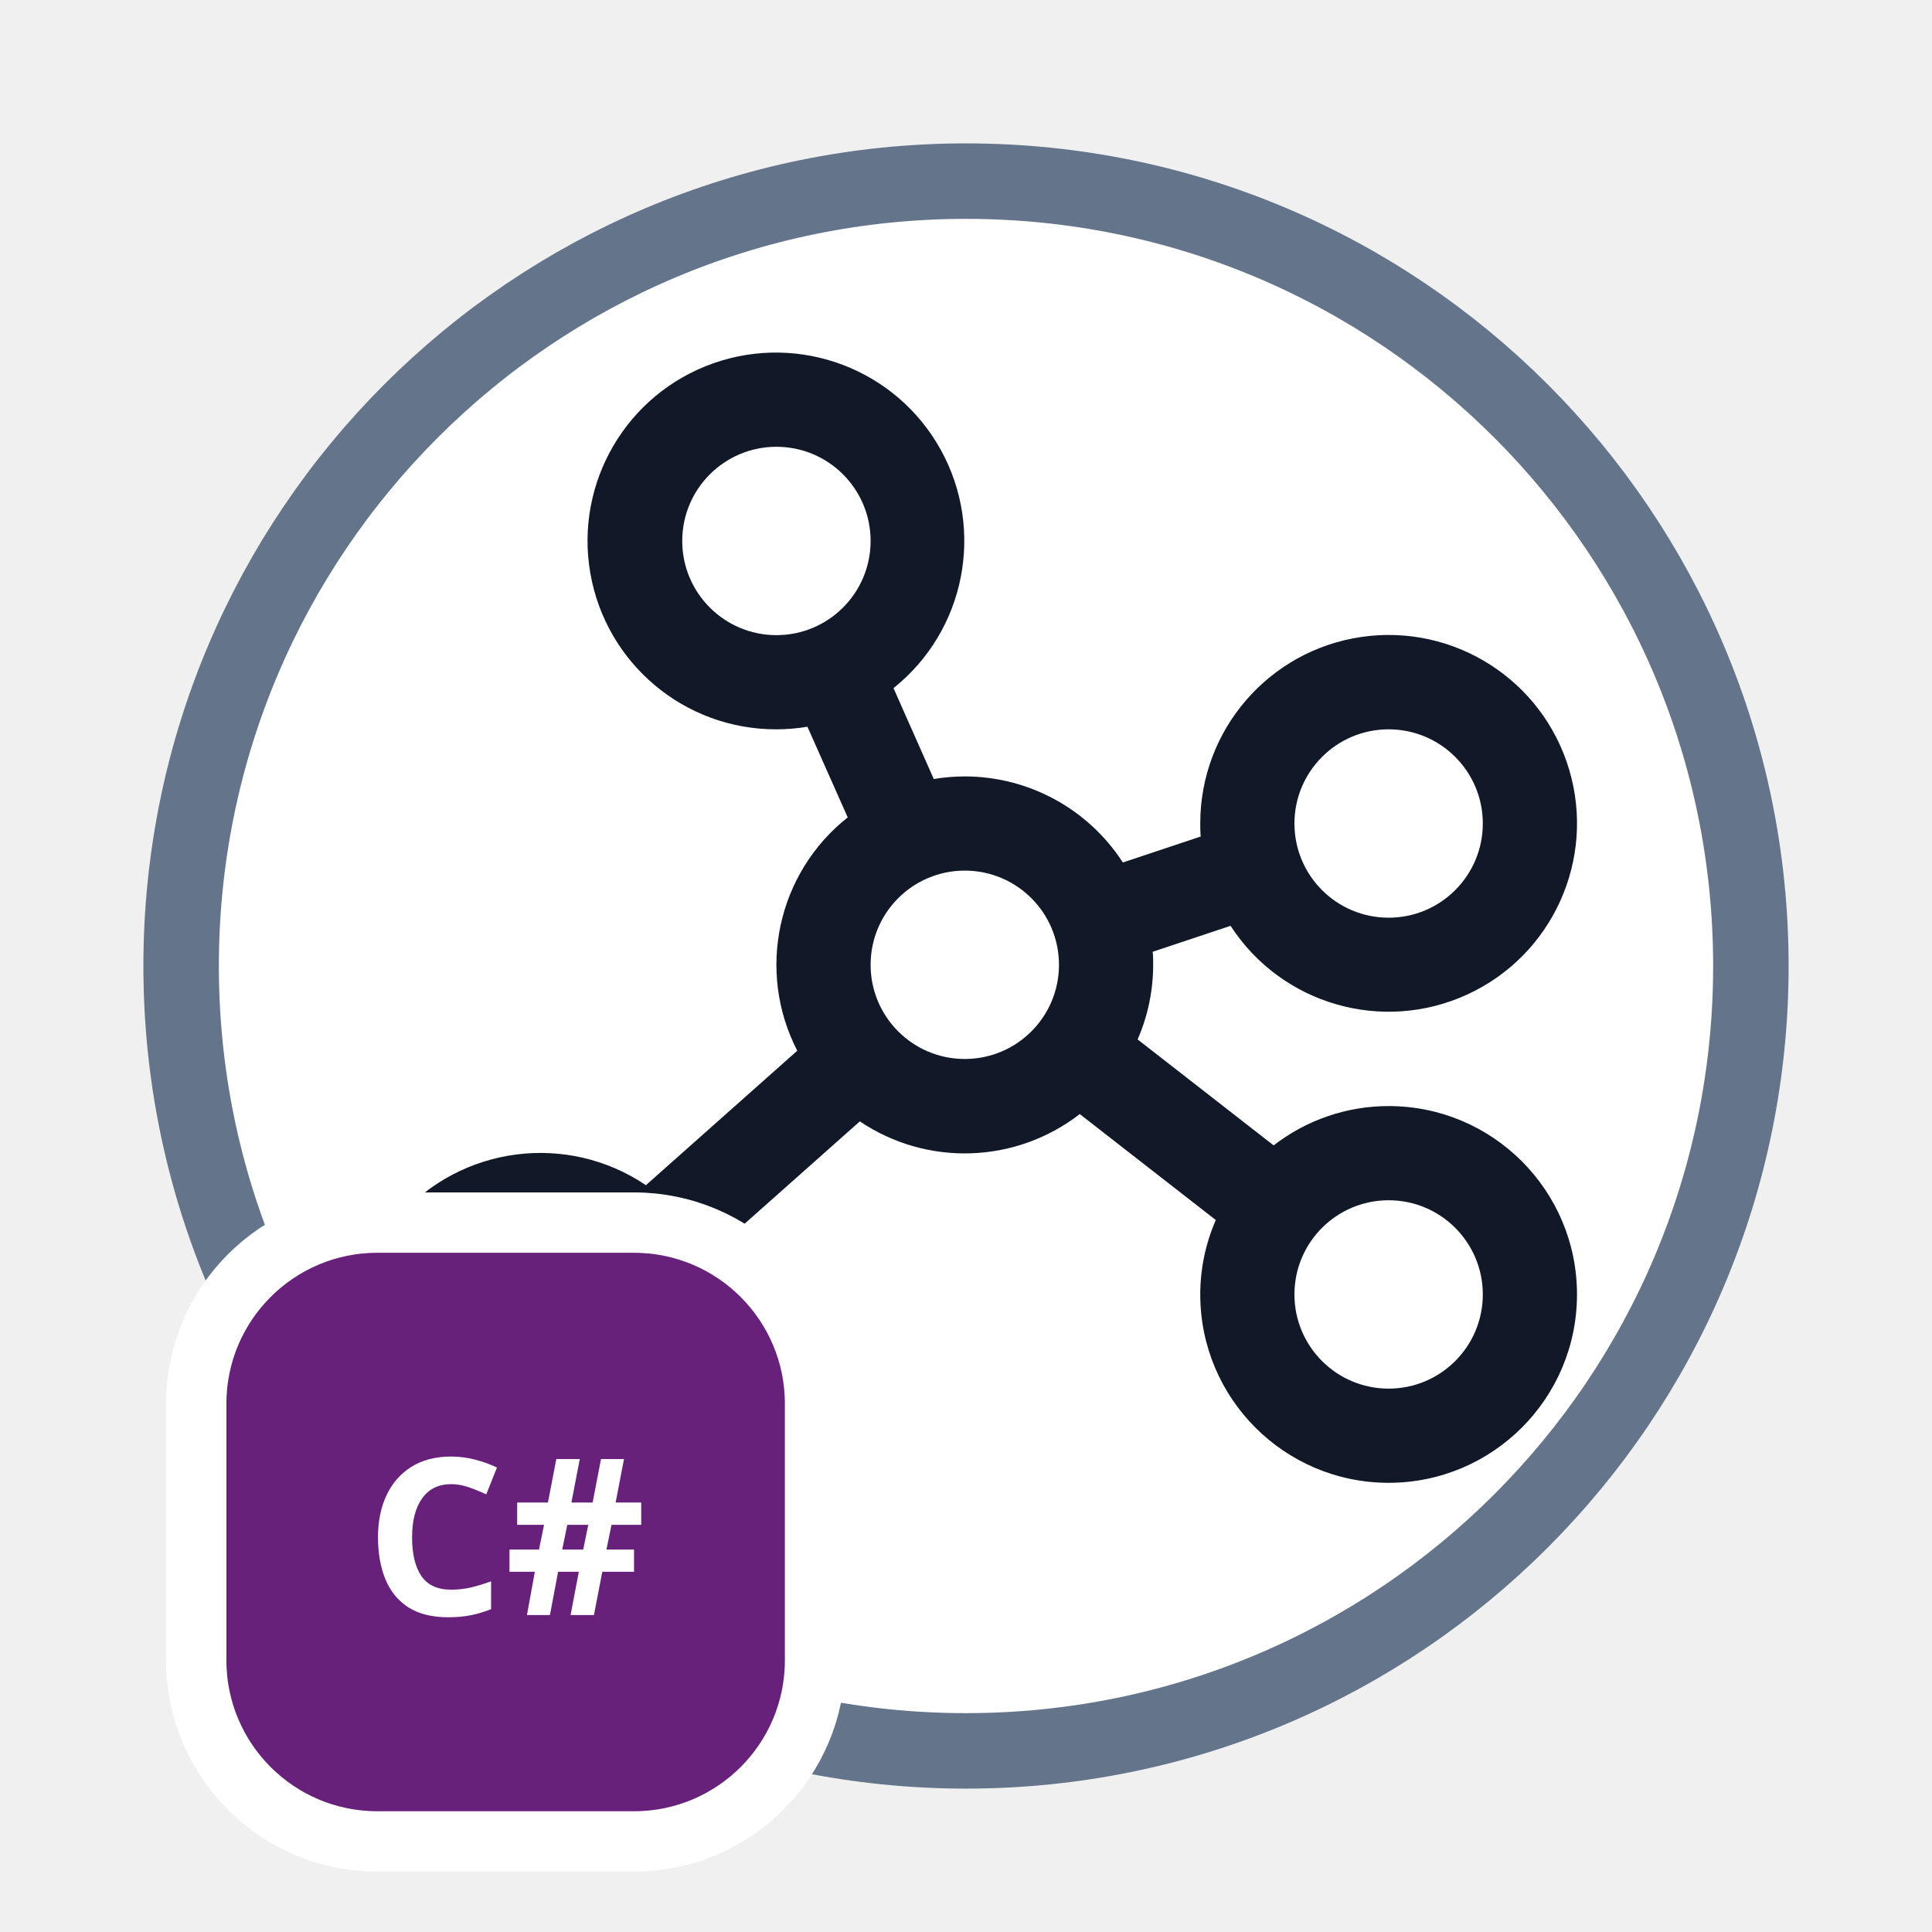
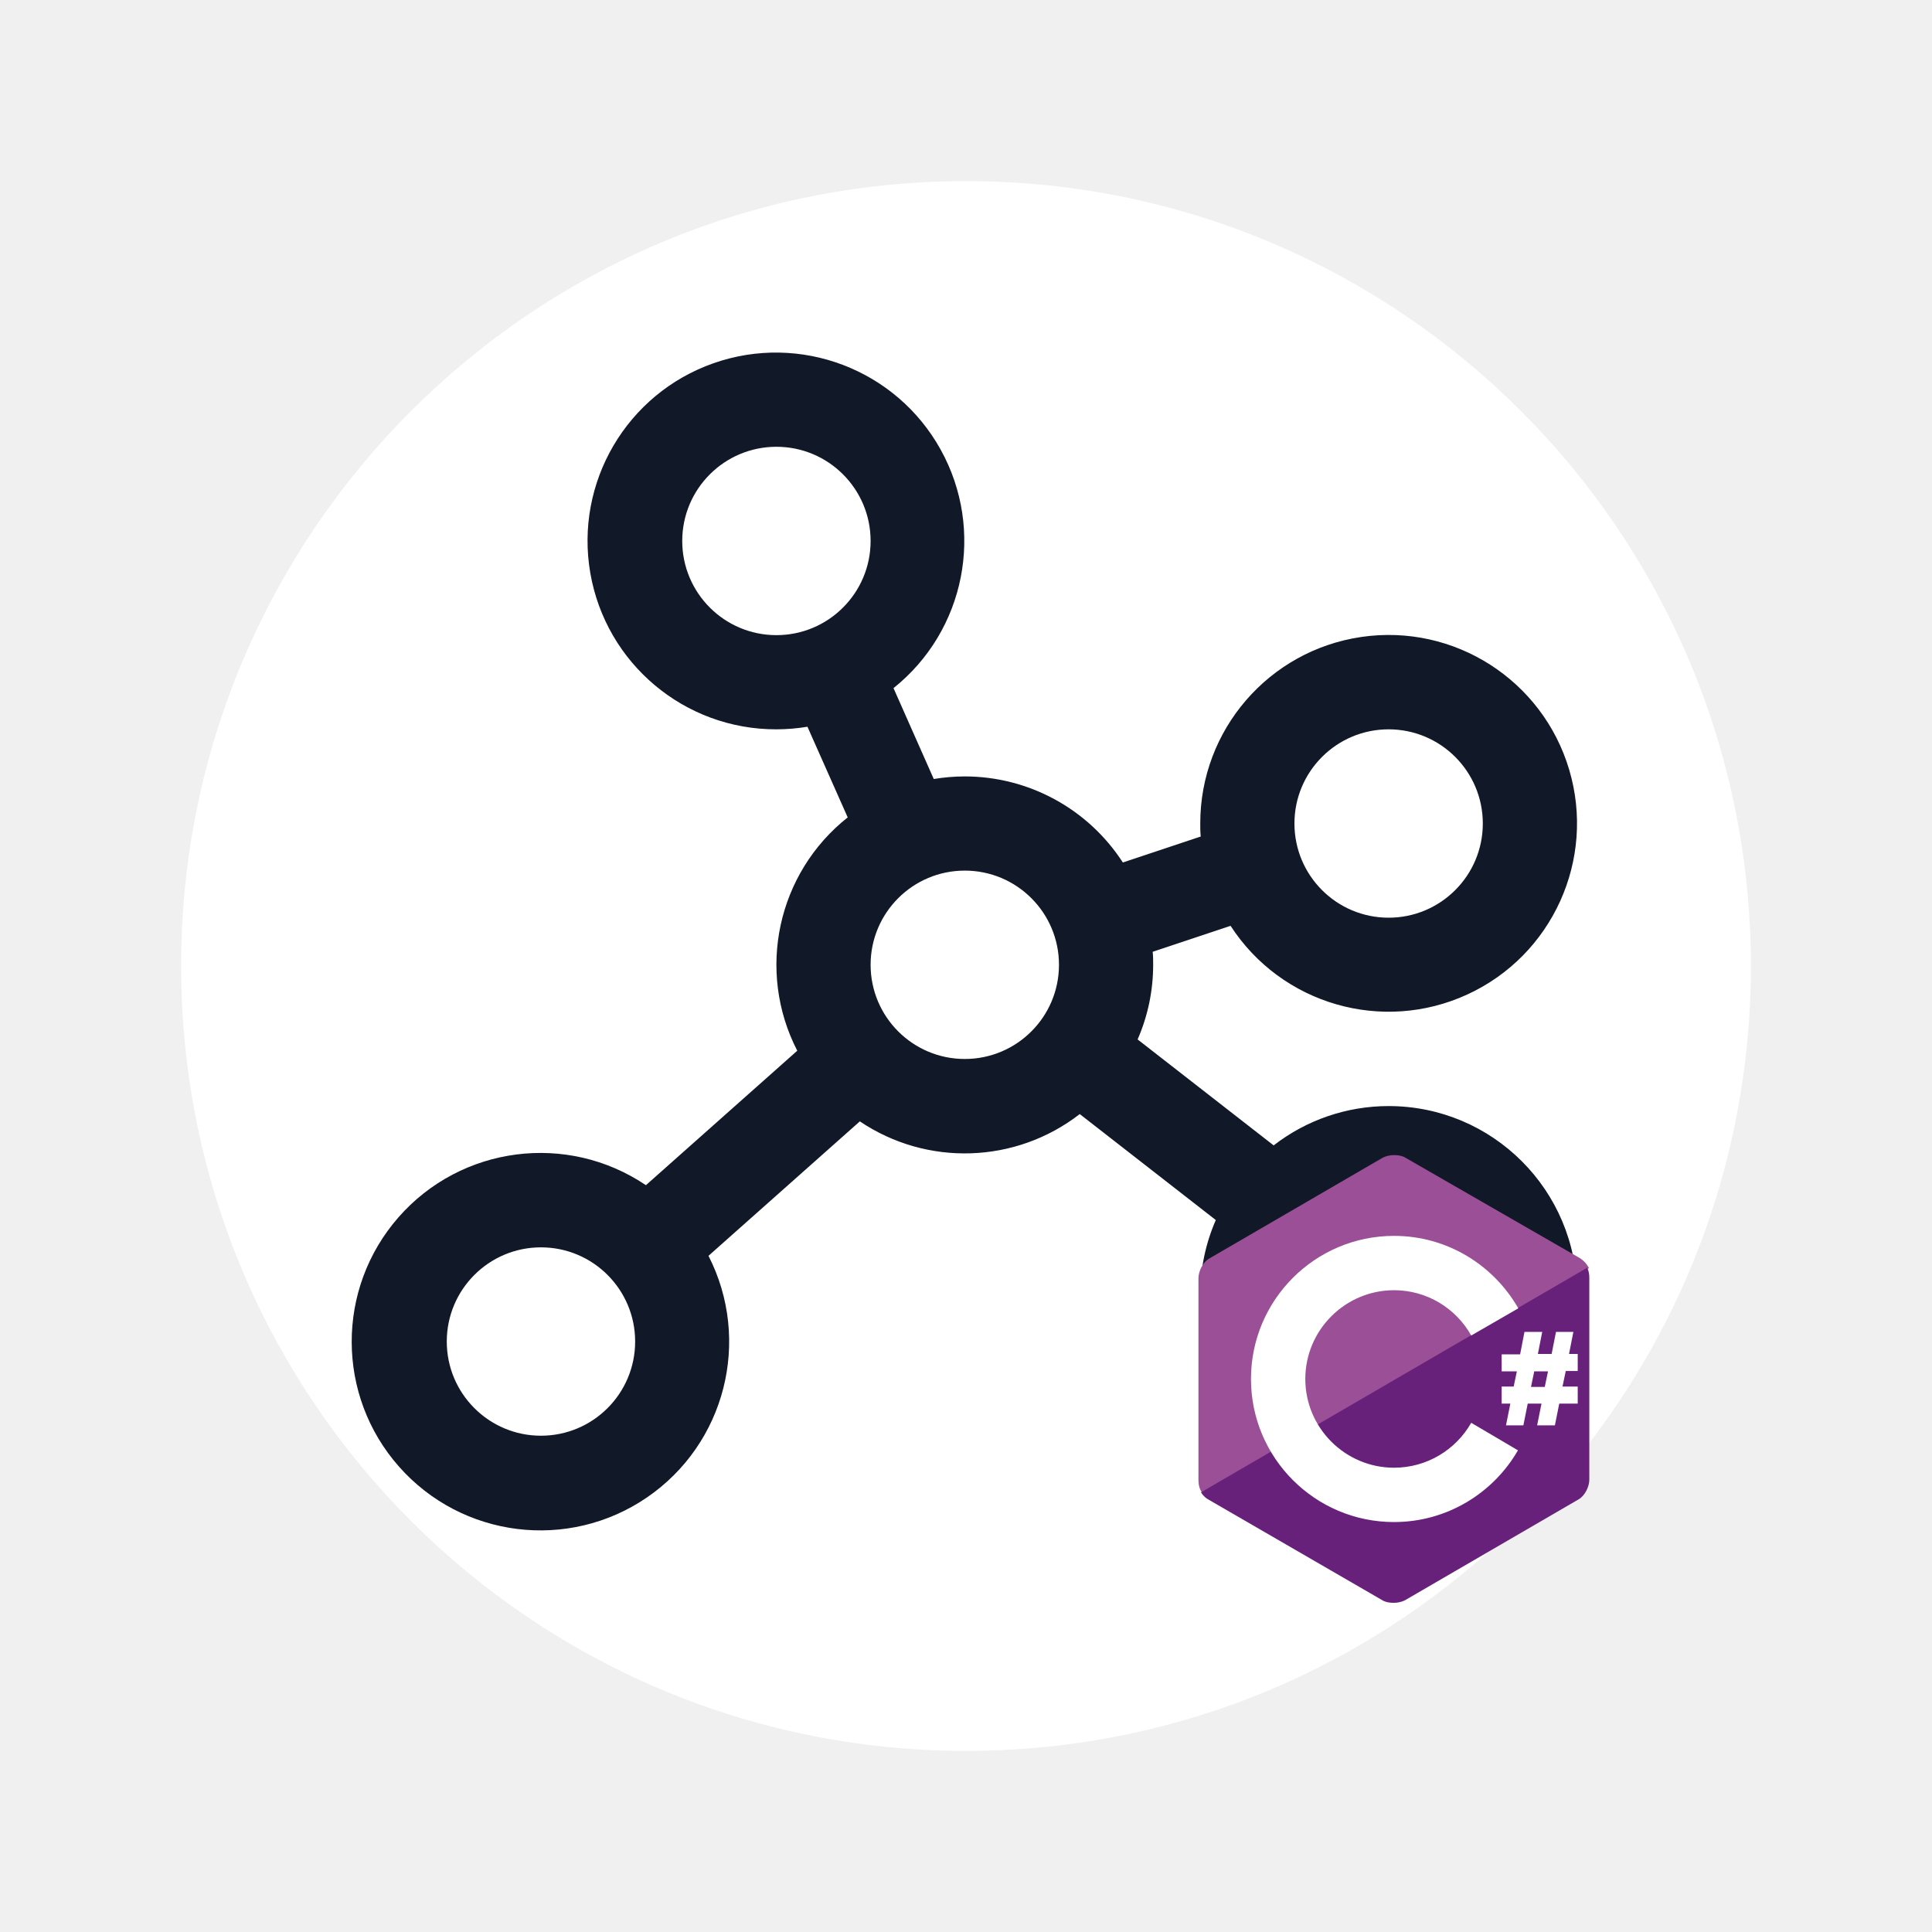
<svg xmlns="http://www.w3.org/2000/svg" width="256" height="256" viewBox="0 0 256 256">
-   <circle cx="128" cy="128" r="104" fill="#ffffff" stroke="#64748b" stroke-width="10" />
+   <circle cx="128" cy="128" r="104" fill="#ffffff" />
  <g transform="translate(28 28) scale(0.78)">
    <path fill="#111827" d="M200 152a31.84 31.84 0 0 0-19.53 6.68l-23.11-18A31.65 31.65 0 0 0 160 128c0-.74 0-1.48-.08-2.21l13.23-4.41A32 32 0 1 0 168 104c0 .74 0 1.48.08 2.21l-13.23 4.41A32 32 0 0 0 128 96a32.59 32.59 0 0 0-5.27.44L115.89 81A32 32 0 1 0 96 88a32.59 32.59 0 0 0 5.27-.44l6.84 15.4a31.92 31.92 0 0 0-8.57 39.64l-25.71 22.84a32.06 32.06 0 1 0 10.63 12l25.71-22.84a31.91 31.91 0 0 0 37.36-1.24l23.11 18A31.65 31.65 0 0 0 168 184a32 32 0 1 0 32-32Zm0-64a16 16 0 1 1-16 16a16 16 0 0 1 16-16ZM80 56a16 16 0 1 1 16 16a16 16 0 0 1-16-16ZM56 208a16 16 0 1 1 16-16a16 16 0 0 1-16 16Zm56-80a16 16 0 1 1 16 16a16 16 0 0 1-16-16Zm88 72a16 16 0 1 1 16-16a16 16 0 0 1-16 16Z" />
  </g>
-   <rect x="26" y="162" width="82" height="82" rx="24" fill="#68217a" stroke="#ffffff" stroke-width="8" />
-   <text x="67" y="214" fill="#ffffff" font-family="ui-sans-serif, system-ui, sans-serif" font-size="29" font-weight="700" text-anchor="middle">C#</text>
+   <g transform="translate(154 152) scale(0.48)">
+     <path fill="#9B4F96" d="M115.4 30.7 67.1 2.9c-.8-.5-1.9-.7-3.1-.7-1.2 0-2.3.3-3.1.7l-48 27.9c-1.7 1-2.9 3.5-2.9 5.4v55.7c0 1.1.2 2.4 1 3.5l106.8-62c-.6-1.2-1.5-2.1-2.4-2.7z" />
+     <path fill="#68217A" d="M10.7 95.3c.5.8 1.2 1.5 1.9 1.9l48.2 27.9c.8.5 1.9.7 3.1.7 1.2 0 2.3-.3 3.1-.7l48-27.9c1.7-1 2.9-3.5 2.9-5.4V36.1c0-.9-.1-1.9-.6-2.8l-106.6 62z" />
+     <path fill="#fff" d="M85.3 76.1C81.1 83.5 73.1 88.5 64 88.5c-13.5 0-24.5-11-24.5-24.5s11-24.5 24.5-24.5c9.1 0 17.1 5 21.3 12.5l13-7.5c-6.8-11.9-19.6-20-34.3-20-21.8 0-39.5 17.7-39.5 39.5s17.7 39.5 39.5 39.5c14.6 0 27.4-8 34.2-19.8l-12.9-7.6zM97 66.2l.9-4.3h-4.2v-4.7h5.1L100 51h4.9l-1.2 6.1h3.8l1.2-6.1h4.8l-1.2 6.1h2.4v4.7h-3.3l-.9 4.3h4.2v4.7h-5.1l-1.2 6h-4.9l1.2-6h-3.8l-1.2 6h-4.8l1.2-6h-2.4v-4.7H97zm4.8 0h3.8l.9-4.3h-3.8l-.9 4.3z" />
+   </g>
</svg>
